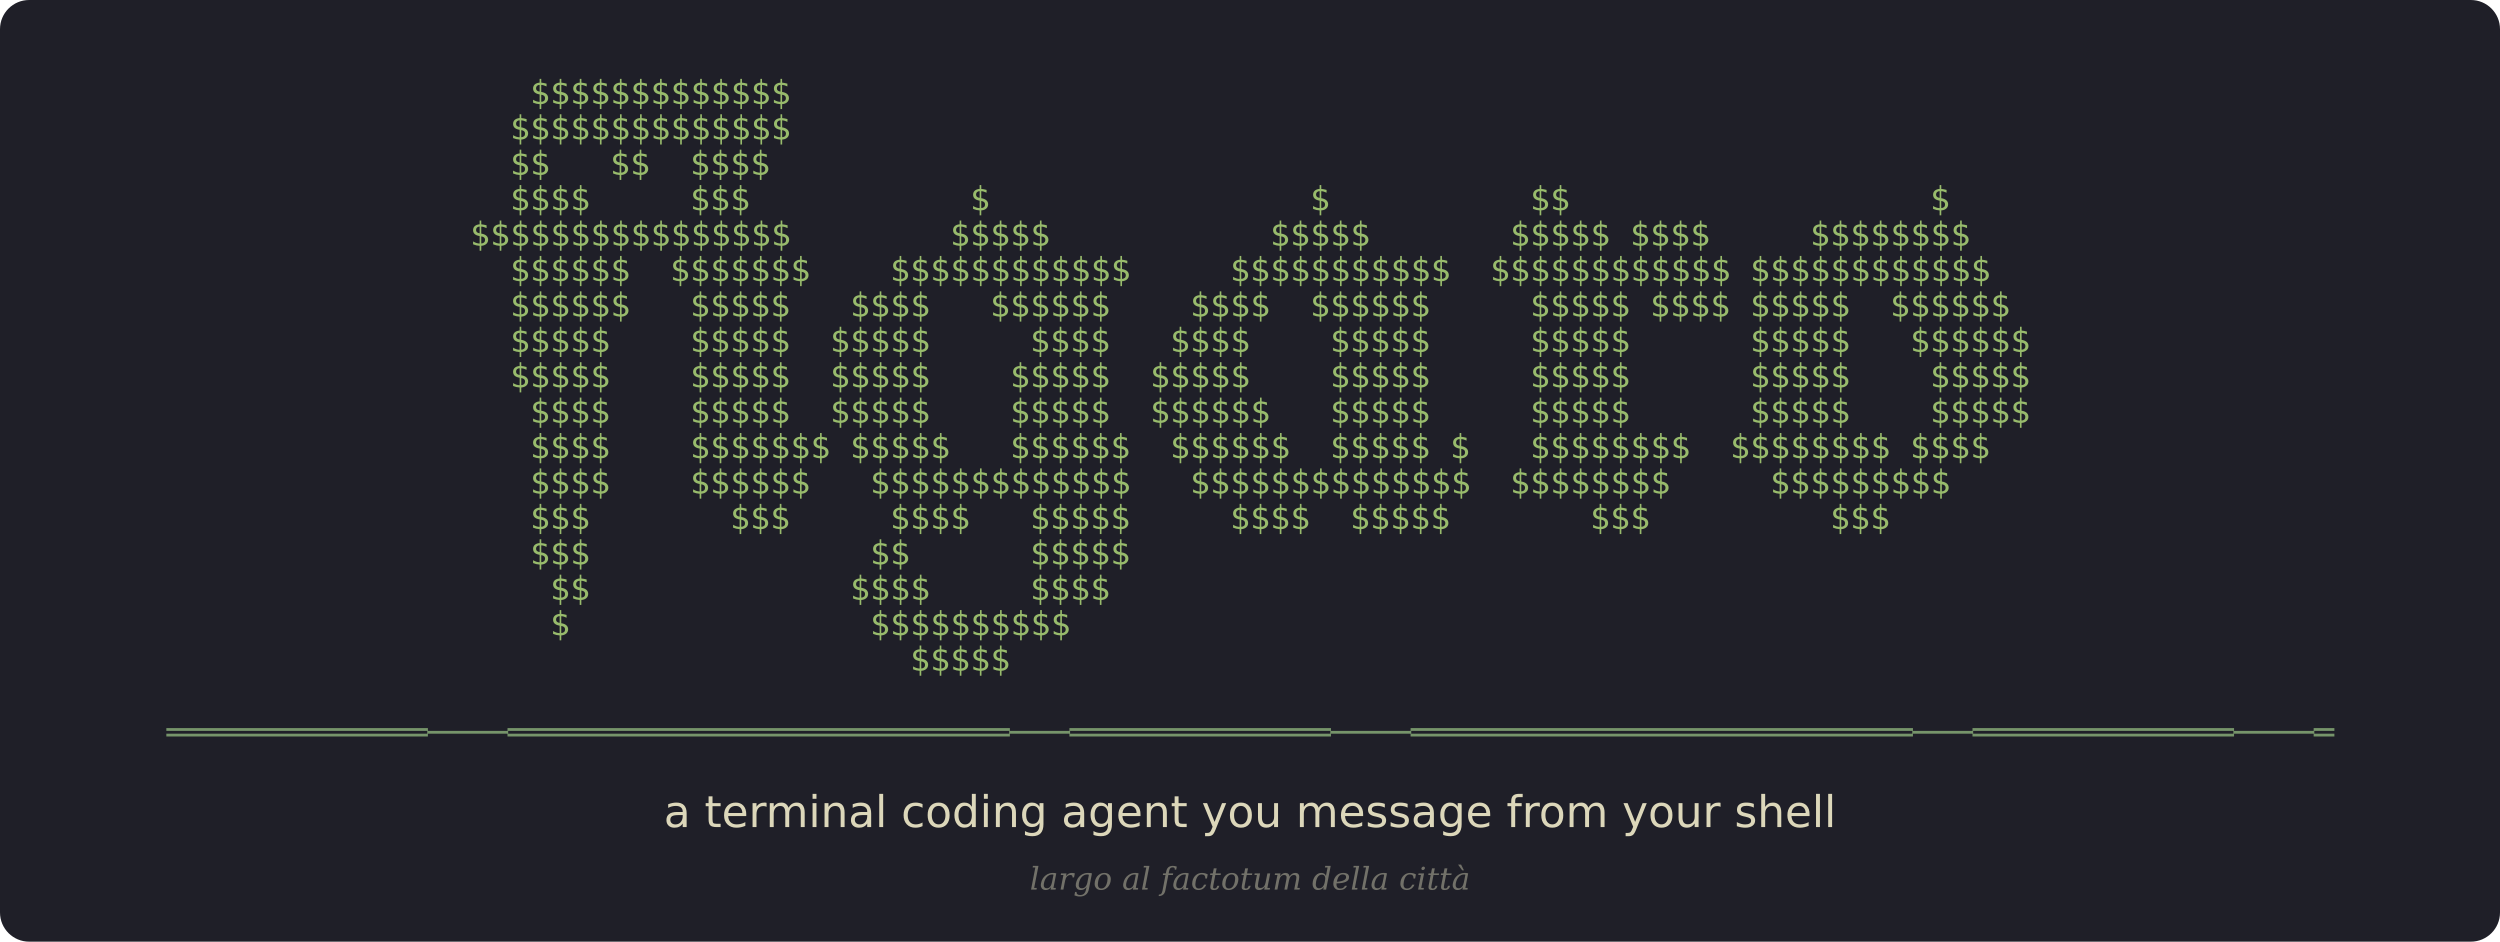
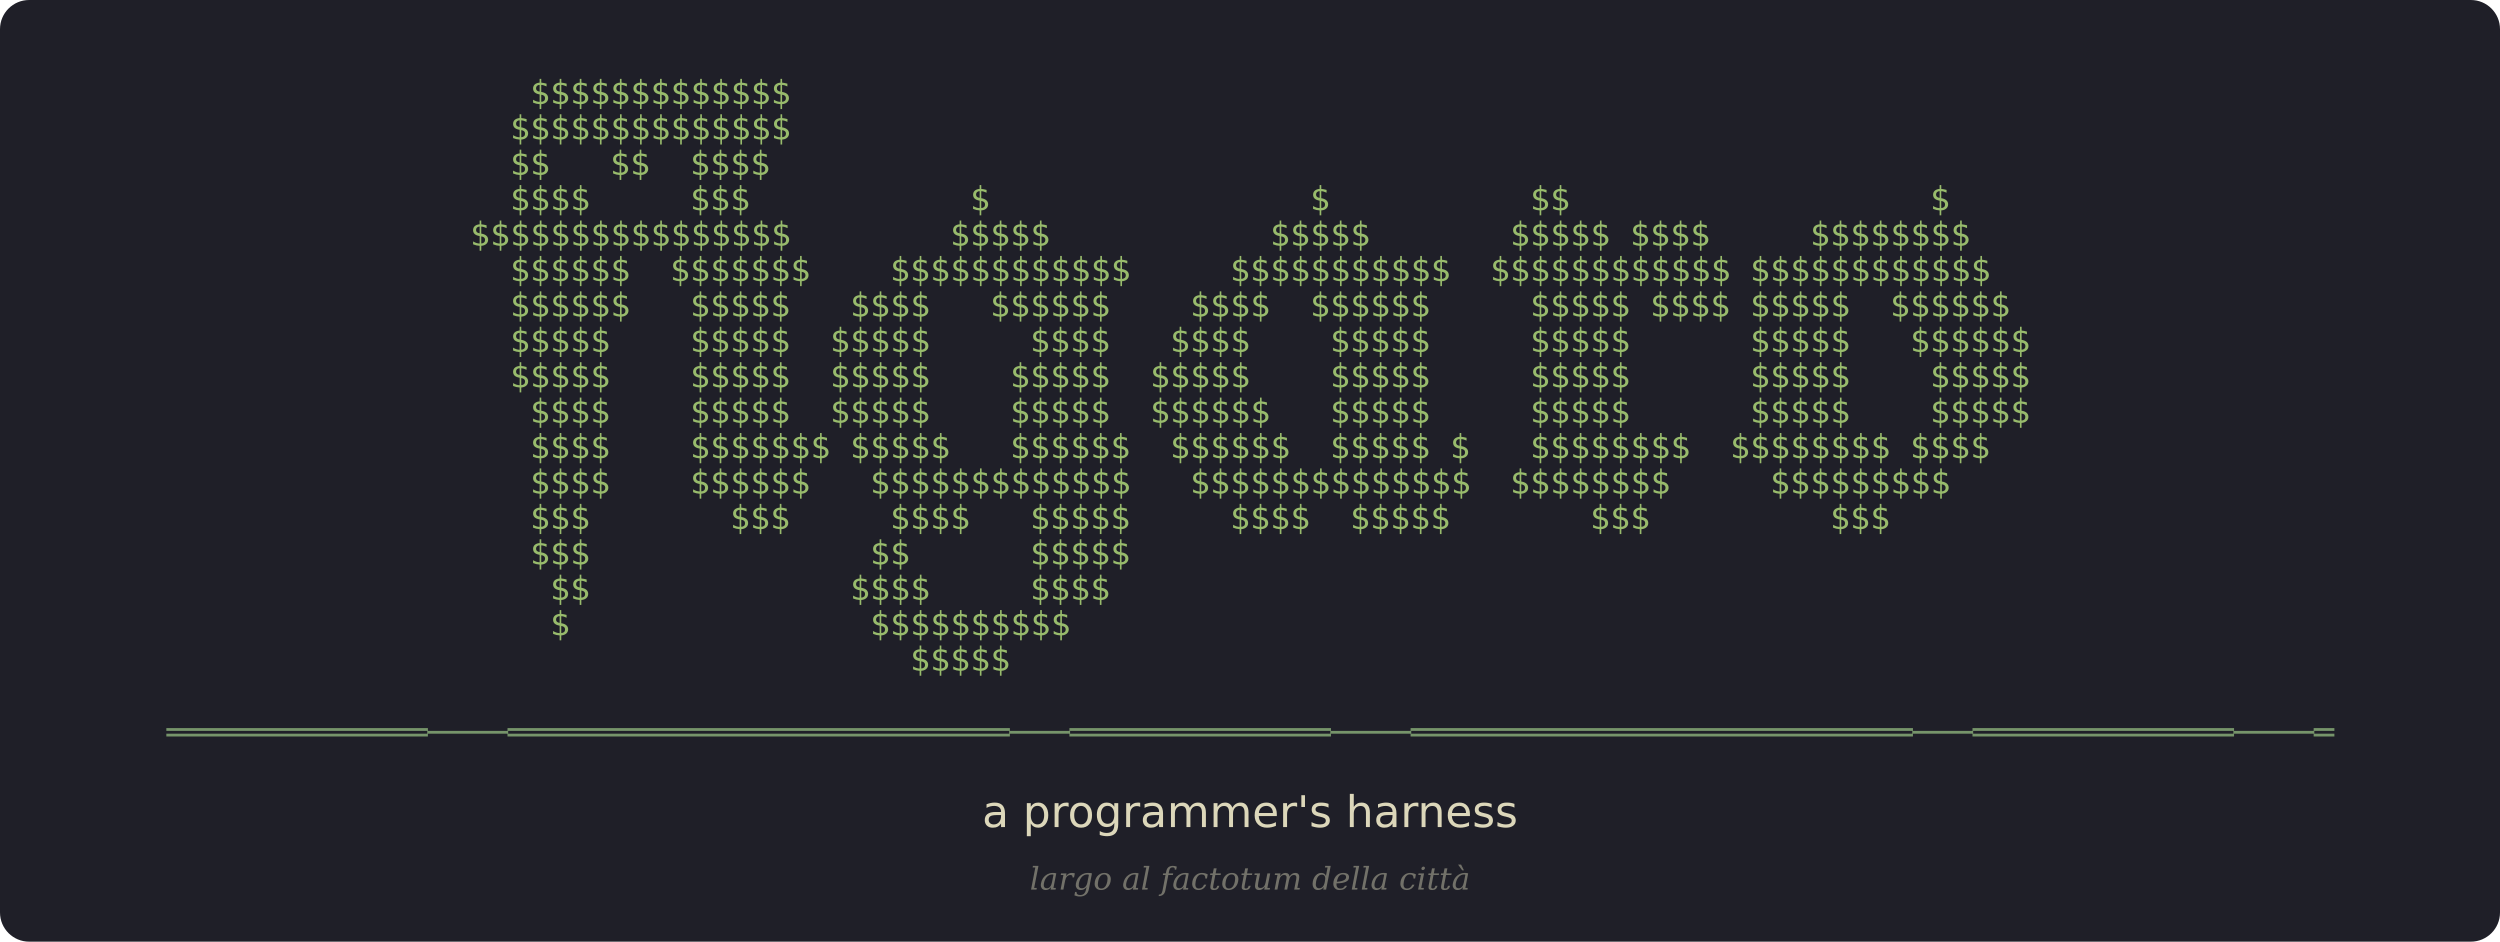
- <svg xmlns="http://www.w3.org/2000/svg" width="1200" height="452" viewBox="0 0 1200 452" role="img" aria-label="figaro, a terminal coding agent you message from your shell">
+ <svg xmlns="http://www.w3.org/2000/svg" width="1200" height="452" viewBox="0 0 1200 452" role="img" aria-label="figaro, a programmer's harness">
  <rect width="1200" height="452" rx="14" fill="#1F1F28" />
  <g font-family="DejaVu Sans Mono, Menlo, Consolas, monospace" font-size="16" fill="#98BB6C">
    <text x="254.4" y="50.0" textLength="124.8" lengthAdjust="spacingAndGlyphs">$$$$$$$$$$$$$</text>
    <text x="244.8" y="67.0" textLength="134.4" lengthAdjust="spacingAndGlyphs">$$$$$$$$$$$$$$</text>
    <text x="244.8" y="84.0" textLength="19.2" lengthAdjust="spacingAndGlyphs">$$</text>
    <text x="292.8" y="84.0" textLength="19.2" lengthAdjust="spacingAndGlyphs">$$</text>
    <text x="331.2" y="84.0" textLength="38.4" lengthAdjust="spacingAndGlyphs">$$$$</text>
    <text x="244.8" y="101.0" textLength="38.4" lengthAdjust="spacingAndGlyphs">$$$$</text>
    <text x="331.2" y="101.0" textLength="28.8" lengthAdjust="spacingAndGlyphs">$$$</text>
    <text x="465.6" y="101.0" textLength="9.6" lengthAdjust="spacingAndGlyphs">$</text>
    <text x="628.8" y="101.0" textLength="9.6" lengthAdjust="spacingAndGlyphs">$</text>
    <text x="734.4" y="101.0" textLength="19.2" lengthAdjust="spacingAndGlyphs">$$</text>
    <text x="926.4" y="101.0" textLength="9.6" lengthAdjust="spacingAndGlyphs">$</text>
    <text x="225.6" y="118.0" textLength="153.6" lengthAdjust="spacingAndGlyphs">$$$$$$$$$$$$$$$$</text>
    <text x="456.0" y="118.0" textLength="48.0" lengthAdjust="spacingAndGlyphs">$$$$$</text>
    <text x="609.6" y="118.0" textLength="48.0" lengthAdjust="spacingAndGlyphs">$$$$$</text>
    <text x="724.8" y="118.0" textLength="48.0" lengthAdjust="spacingAndGlyphs">$$$$$</text>
    <text x="782.4" y="118.0" textLength="38.4" lengthAdjust="spacingAndGlyphs">$$$$</text>
    <text x="868.8" y="118.0" textLength="76.8" lengthAdjust="spacingAndGlyphs">$$$$$$$$</text>
    <text x="244.8" y="135.0" textLength="57.6" lengthAdjust="spacingAndGlyphs">$$$$$$</text>
    <text x="321.6" y="135.0" textLength="67.2" lengthAdjust="spacingAndGlyphs">$$$$$$$</text>
    <text x="427.2" y="135.0" textLength="115.2" lengthAdjust="spacingAndGlyphs">$$$$$$$$$$$$</text>
    <text x="590.4" y="135.0" textLength="105.6" lengthAdjust="spacingAndGlyphs">$$$$$$$$$$$</text>
    <text x="715.2" y="135.0" textLength="115.2" lengthAdjust="spacingAndGlyphs">$$$$$$$$$$$$</text>
    <text x="840.0" y="135.0" textLength="115.2" lengthAdjust="spacingAndGlyphs">$$$$$$$$$$$$</text>
    <text x="244.8" y="152.0" textLength="57.6" lengthAdjust="spacingAndGlyphs">$$$$$$</text>
    <text x="331.2" y="152.0" textLength="48.0" lengthAdjust="spacingAndGlyphs">$$$$$</text>
    <text x="408.0" y="152.0" textLength="38.4" lengthAdjust="spacingAndGlyphs">$$$$</text>
    <text x="475.2" y="152.0" textLength="57.6" lengthAdjust="spacingAndGlyphs">$$$$$$</text>
    <text x="571.2" y="152.0" textLength="38.4" lengthAdjust="spacingAndGlyphs">$$$$</text>
    <text x="628.8" y="152.0" textLength="57.6" lengthAdjust="spacingAndGlyphs">$$$$$$</text>
    <text x="734.4" y="152.0" textLength="48.0" lengthAdjust="spacingAndGlyphs">$$$$$</text>
    <text x="792.0" y="152.0" textLength="38.4" lengthAdjust="spacingAndGlyphs">$$$$</text>
    <text x="840.0" y="152.0" textLength="48.0" lengthAdjust="spacingAndGlyphs">$$$$$</text>
    <text x="907.2" y="152.0" textLength="57.6" lengthAdjust="spacingAndGlyphs">$$$$$$</text>
    <text x="244.8" y="169.0" textLength="48.0" lengthAdjust="spacingAndGlyphs">$$$$$</text>
    <text x="331.2" y="169.0" textLength="48.0" lengthAdjust="spacingAndGlyphs">$$$$$</text>
    <text x="398.4" y="169.0" textLength="48.0" lengthAdjust="spacingAndGlyphs">$$$$$</text>
    <text x="494.4" y="169.0" textLength="38.4" lengthAdjust="spacingAndGlyphs">$$$$</text>
    <text x="561.6" y="169.0" textLength="38.4" lengthAdjust="spacingAndGlyphs">$$$$</text>
    <text x="638.4" y="169.0" textLength="48.0" lengthAdjust="spacingAndGlyphs">$$$$$</text>
    <text x="734.4" y="169.0" textLength="48.0" lengthAdjust="spacingAndGlyphs">$$$$$</text>
    <text x="840.0" y="169.0" textLength="48.0" lengthAdjust="spacingAndGlyphs">$$$$$</text>
    <text x="916.8" y="169.0" textLength="57.6" lengthAdjust="spacingAndGlyphs">$$$$$$</text>
    <text x="244.8" y="186.0" textLength="48.0" lengthAdjust="spacingAndGlyphs">$$$$$</text>
    <text x="331.2" y="186.0" textLength="48.0" lengthAdjust="spacingAndGlyphs">$$$$$</text>
    <text x="398.4" y="186.0" textLength="48.0" lengthAdjust="spacingAndGlyphs">$$$$$</text>
    <text x="484.8" y="186.0" textLength="48.0" lengthAdjust="spacingAndGlyphs">$$$$$</text>
    <text x="552.0" y="186.0" textLength="48.0" lengthAdjust="spacingAndGlyphs">$$$$$</text>
    <text x="638.4" y="186.0" textLength="48.0" lengthAdjust="spacingAndGlyphs">$$$$$</text>
    <text x="734.4" y="186.0" textLength="48.0" lengthAdjust="spacingAndGlyphs">$$$$$</text>
    <text x="840.0" y="186.0" textLength="48.0" lengthAdjust="spacingAndGlyphs">$$$$$</text>
    <text x="926.4" y="186.0" textLength="48.0" lengthAdjust="spacingAndGlyphs">$$$$$</text>
    <text x="254.4" y="203.0" textLength="38.4" lengthAdjust="spacingAndGlyphs">$$$$</text>
    <text x="331.2" y="203.0" textLength="48.0" lengthAdjust="spacingAndGlyphs">$$$$$</text>
    <text x="398.4" y="203.0" textLength="48.0" lengthAdjust="spacingAndGlyphs">$$$$$</text>
    <text x="484.8" y="203.0" textLength="48.0" lengthAdjust="spacingAndGlyphs">$$$$$</text>
    <text x="552.0" y="203.0" textLength="57.6" lengthAdjust="spacingAndGlyphs">$$$$$$</text>
    <text x="638.4" y="203.0" textLength="48.0" lengthAdjust="spacingAndGlyphs">$$$$$</text>
    <text x="734.4" y="203.0" textLength="48.0" lengthAdjust="spacingAndGlyphs">$$$$$</text>
    <text x="840.0" y="203.0" textLength="48.0" lengthAdjust="spacingAndGlyphs">$$$$$</text>
    <text x="926.4" y="203.0" textLength="48.0" lengthAdjust="spacingAndGlyphs">$$$$$</text>
    <text x="254.4" y="220.0" textLength="38.4" lengthAdjust="spacingAndGlyphs">$$$$</text>
    <text x="331.2" y="220.0" textLength="67.2" lengthAdjust="spacingAndGlyphs">$$$$$$$</text>
    <text x="408.0" y="220.0" textLength="48.0" lengthAdjust="spacingAndGlyphs">$$$$$</text>
    <text x="484.8" y="220.0" textLength="57.6" lengthAdjust="spacingAndGlyphs">$$$$$$</text>
    <text x="561.6" y="220.0" textLength="57.6" lengthAdjust="spacingAndGlyphs">$$$$$$</text>
    <text x="638.4" y="220.0" textLength="48.0" lengthAdjust="spacingAndGlyphs">$$$$$</text>
    <text x="696.0" y="220.0" textLength="9.6" lengthAdjust="spacingAndGlyphs">$</text>
    <text x="734.4" y="220.0" textLength="76.8" lengthAdjust="spacingAndGlyphs">$$$$$$$$</text>
    <text x="830.4" y="220.0" textLength="76.8" lengthAdjust="spacingAndGlyphs">$$$$$$$$</text>
    <text x="916.8" y="220.0" textLength="38.4" lengthAdjust="spacingAndGlyphs">$$$$</text>
    <text x="254.4" y="237.0" textLength="38.4" lengthAdjust="spacingAndGlyphs">$$$$</text>
    <text x="331.2" y="237.0" textLength="57.6" lengthAdjust="spacingAndGlyphs">$$$$$$</text>
    <text x="417.6" y="237.0" textLength="124.8" lengthAdjust="spacingAndGlyphs">$$$$$$$$$$$$$</text>
    <text x="571.2" y="237.0" textLength="134.4" lengthAdjust="spacingAndGlyphs">$$$$$$$$$$$$$$</text>
    <text x="724.8" y="237.0" textLength="76.8" lengthAdjust="spacingAndGlyphs">$$$$$$$$</text>
    <text x="849.6" y="237.0" textLength="86.4" lengthAdjust="spacingAndGlyphs">$$$$$$$$$</text>
    <text x="254.4" y="254.0" textLength="28.8" lengthAdjust="spacingAndGlyphs">$$$</text>
    <text x="350.4" y="254.0" textLength="28.8" lengthAdjust="spacingAndGlyphs">$$$</text>
    <text x="427.2" y="254.0" textLength="38.4" lengthAdjust="spacingAndGlyphs">$$$$</text>
    <text x="494.4" y="254.0" textLength="48.0" lengthAdjust="spacingAndGlyphs">$$$$$</text>
    <text x="590.4" y="254.0" textLength="38.4" lengthAdjust="spacingAndGlyphs">$$$$</text>
    <text x="648.0" y="254.0" textLength="48.0" lengthAdjust="spacingAndGlyphs">$$$$$</text>
    <text x="763.2" y="254.0" textLength="28.8" lengthAdjust="spacingAndGlyphs">$$$</text>
    <text x="878.4" y="254.0" textLength="28.8" lengthAdjust="spacingAndGlyphs">$$$</text>
    <text x="254.4" y="271.0" textLength="28.8" lengthAdjust="spacingAndGlyphs">$$$</text>
    <text x="417.6" y="271.0" textLength="19.2" lengthAdjust="spacingAndGlyphs">$$</text>
    <text x="494.4" y="271.0" textLength="48.0" lengthAdjust="spacingAndGlyphs">$$$$$</text>
    <text x="264.0" y="288.0" textLength="19.2" lengthAdjust="spacingAndGlyphs">$$</text>
    <text x="408.0" y="288.0" textLength="38.4" lengthAdjust="spacingAndGlyphs">$$$$</text>
    <text x="494.4" y="288.0" textLength="38.4" lengthAdjust="spacingAndGlyphs">$$$$</text>
    <text x="264.0" y="305.0" textLength="9.6" lengthAdjust="spacingAndGlyphs">$</text>
    <text x="417.6" y="305.0" textLength="96.0" lengthAdjust="spacingAndGlyphs">$$$$$$$$$$</text>
    <text x="436.8" y="322.0" textLength="48.0" lengthAdjust="spacingAndGlyphs">$$$$$</text>
  </g>
  <text x="80" y="357.0" font-family="DejaVu Sans Mono, Menlo, Consolas, monospace" font-size="16" fill="#76946A" textLength="1036.8" lengthAdjust="spacingAndGlyphs">═════════════────═════════════════════════───═════════════────═════════════════════════───═════════════────═</text>
-   <text x="600.0" y="397.0" text-anchor="middle" font-family="DejaVu Sans, Helvetica, Arial, sans-serif" font-size="21" fill="#DCD7BA">a terminal coding agent you message from your shell</text>
+   <text x="600.0" y="397.0" text-anchor="middle" font-family="DejaVu Sans, Helvetica, Arial, sans-serif" font-size="21" fill="#DCD7BA">a programmer's harness</text>
  <text x="600.0" y="427.0" text-anchor="middle" font-family="DejaVu Serif, Georgia, serif" font-style="italic" font-size="15" fill="#727169">largo al factotum della città</text>
</svg>
